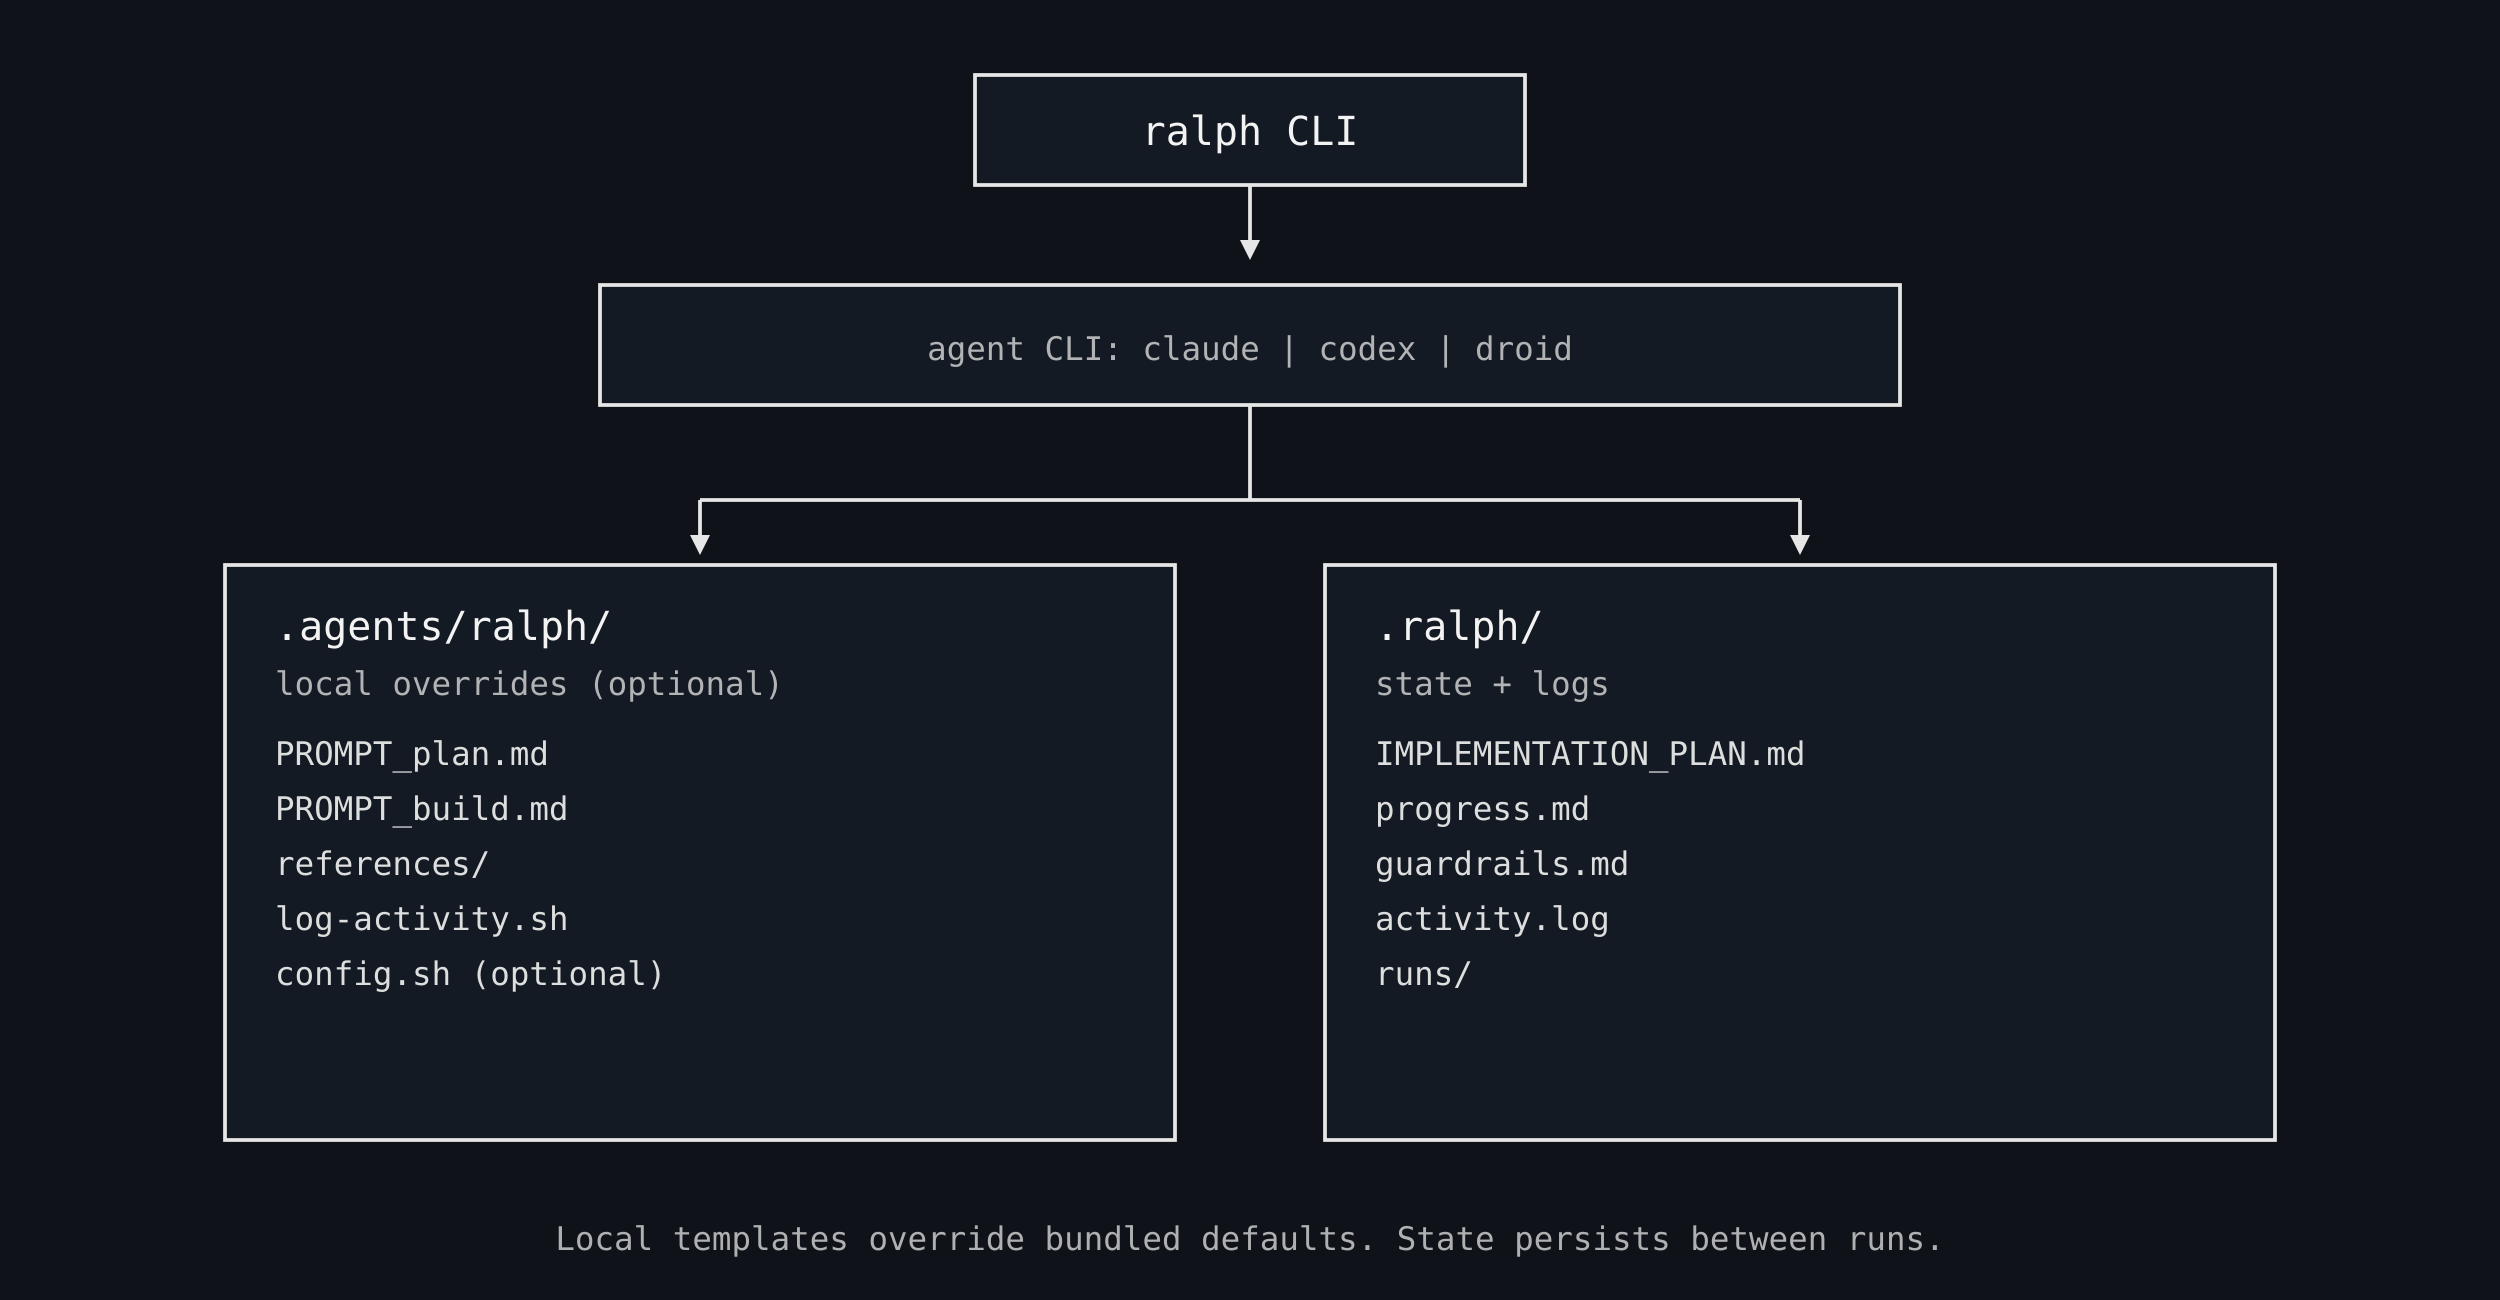
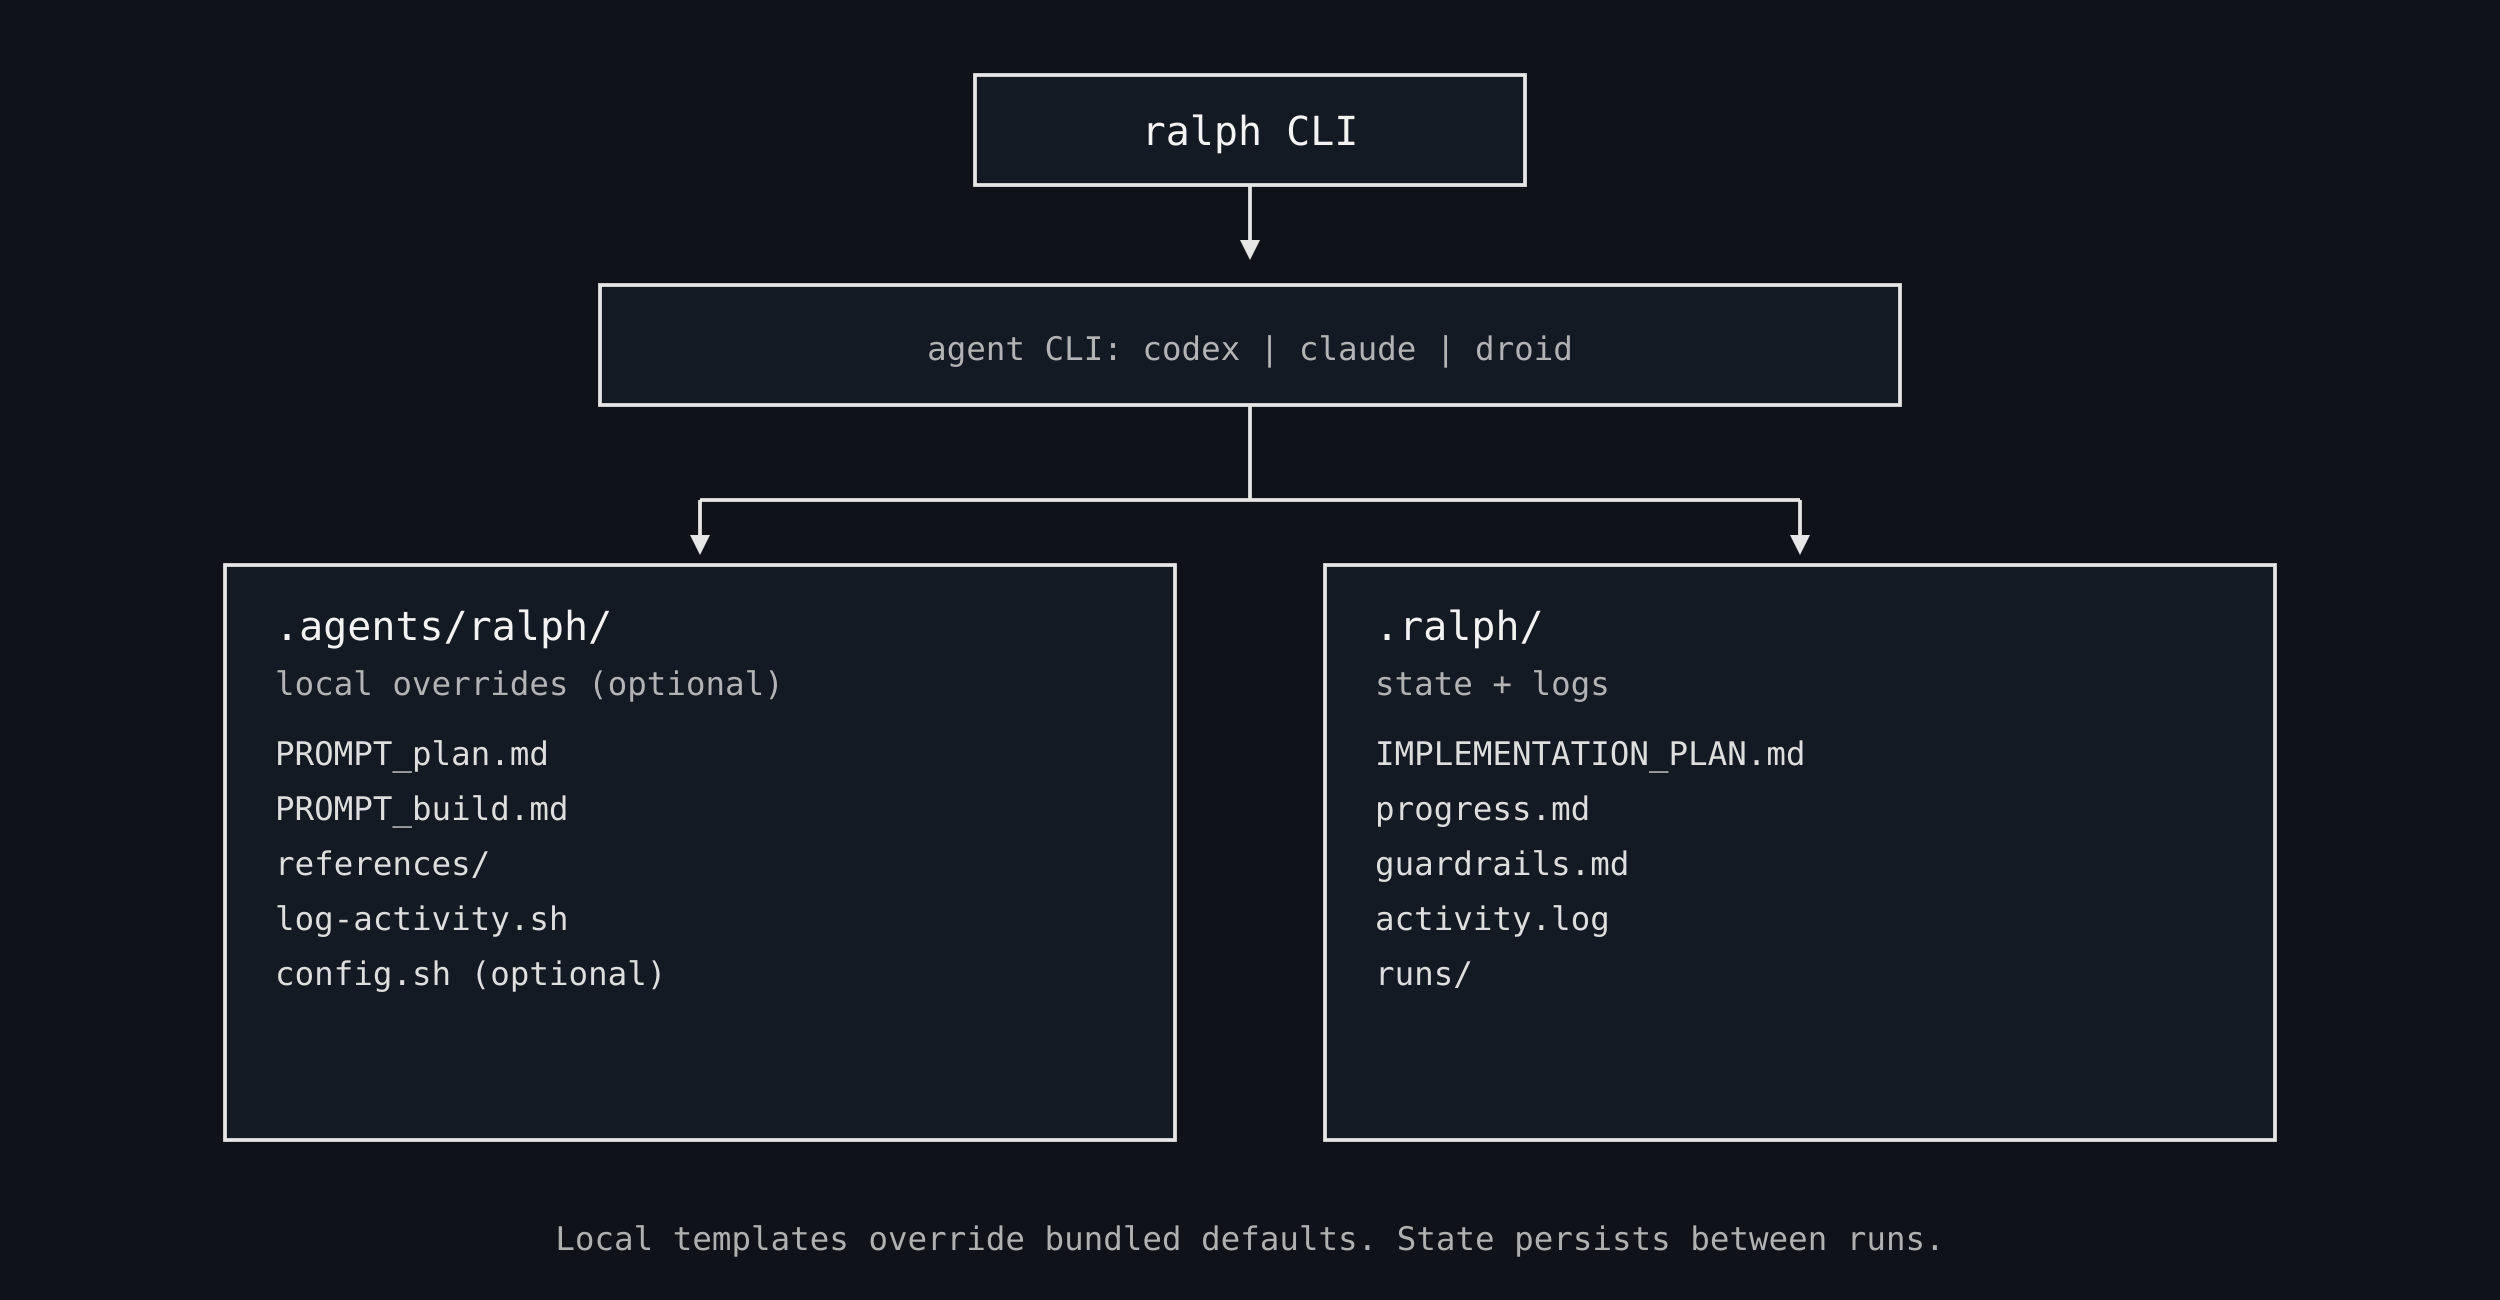
<svg xmlns="http://www.w3.org/2000/svg" viewBox="0 0 1000 520" role="img" aria-label="Ralph architecture diagram">
  <style>
    .bg { fill: #0f1218; }
    .box { fill: #141a23; stroke: #e6e6e6; stroke-width: 1.5; }
    .line { stroke: #e6e6e6; stroke-width: 1.5; }
    .text { fill: #f3f3f3; font-family: Menlo, Consolas, Monaco, monospace; font-size: 16px; }
    .small { font-size: 13px; opacity: 0.9; }
    .muted { opacity: 0.7; }
  </style>
  <rect class="bg" x="0" y="0" width="1000" height="520" rx="0" />
  <rect class="box" x="390" y="30" width="220" height="44" rx="0" />
  <text class="text" x="500" y="58" text-anchor="middle">ralph CLI</text>
  <rect class="box" x="240" y="114" width="520" height="48" rx="0" />
-   <text class="text small muted" x="500" y="144" text-anchor="middle">agent CLI: claude | codex | droid</text>
+   <text class="text small muted" x="500" y="144" text-anchor="middle">agent CLI: codex | claude | droid</text>
  <line class="line" x1="500" y1="74" x2="500" y2="96" />
  <polygon points="496,96 500,104 504,96" fill="#e6e6e6" />
  <line class="line" x1="500" y1="162" x2="500" y2="200" />
  <line class="line" x1="500" y1="200" x2="280" y2="200" />
  <line class="line" x1="500" y1="200" x2="720" y2="200" />
  <line class="line" x1="280" y1="200" x2="280" y2="214" />
  <line class="line" x1="720" y1="200" x2="720" y2="214" />
  <polygon points="276,214 280,222 284,214" fill="#e6e6e6" />
  <polygon points="716,214 720,222 724,214" fill="#e6e6e6" />
  <rect class="box" x="90" y="226" width="380" height="230" rx="0" />
  <text class="text" x="110" y="256">.agents/ralph/</text>
  <text class="text small muted" x="110" y="278">local overrides (optional)</text>
  <text class="text small" x="110" y="306">PROMPT_plan.md</text>
  <text class="text small" x="110" y="328">PROMPT_build.md</text>
  <text class="text small" x="110" y="350">references/</text>
  <text class="text small" x="110" y="372">log-activity.sh</text>
  <text class="text small" x="110" y="394">config.sh (optional)</text>
  <rect class="box" x="530" y="226" width="380" height="230" rx="0" />
  <text class="text" x="550" y="256">.ralph/</text>
  <text class="text small muted" x="550" y="278">state + logs</text>
  <text class="text small" x="550" y="306">IMPLEMENTATION_PLAN.md</text>
  <text class="text small" x="550" y="328">progress.md</text>
  <text class="text small" x="550" y="350">guardrails.md</text>
  <text class="text small" x="550" y="372">activity.log</text>
  <text class="text small" x="550" y="394">runs/</text>
  <text class="text small muted" x="500" y="500" text-anchor="middle">
    Local templates override bundled defaults. State persists between runs.
  </text>
</svg>
